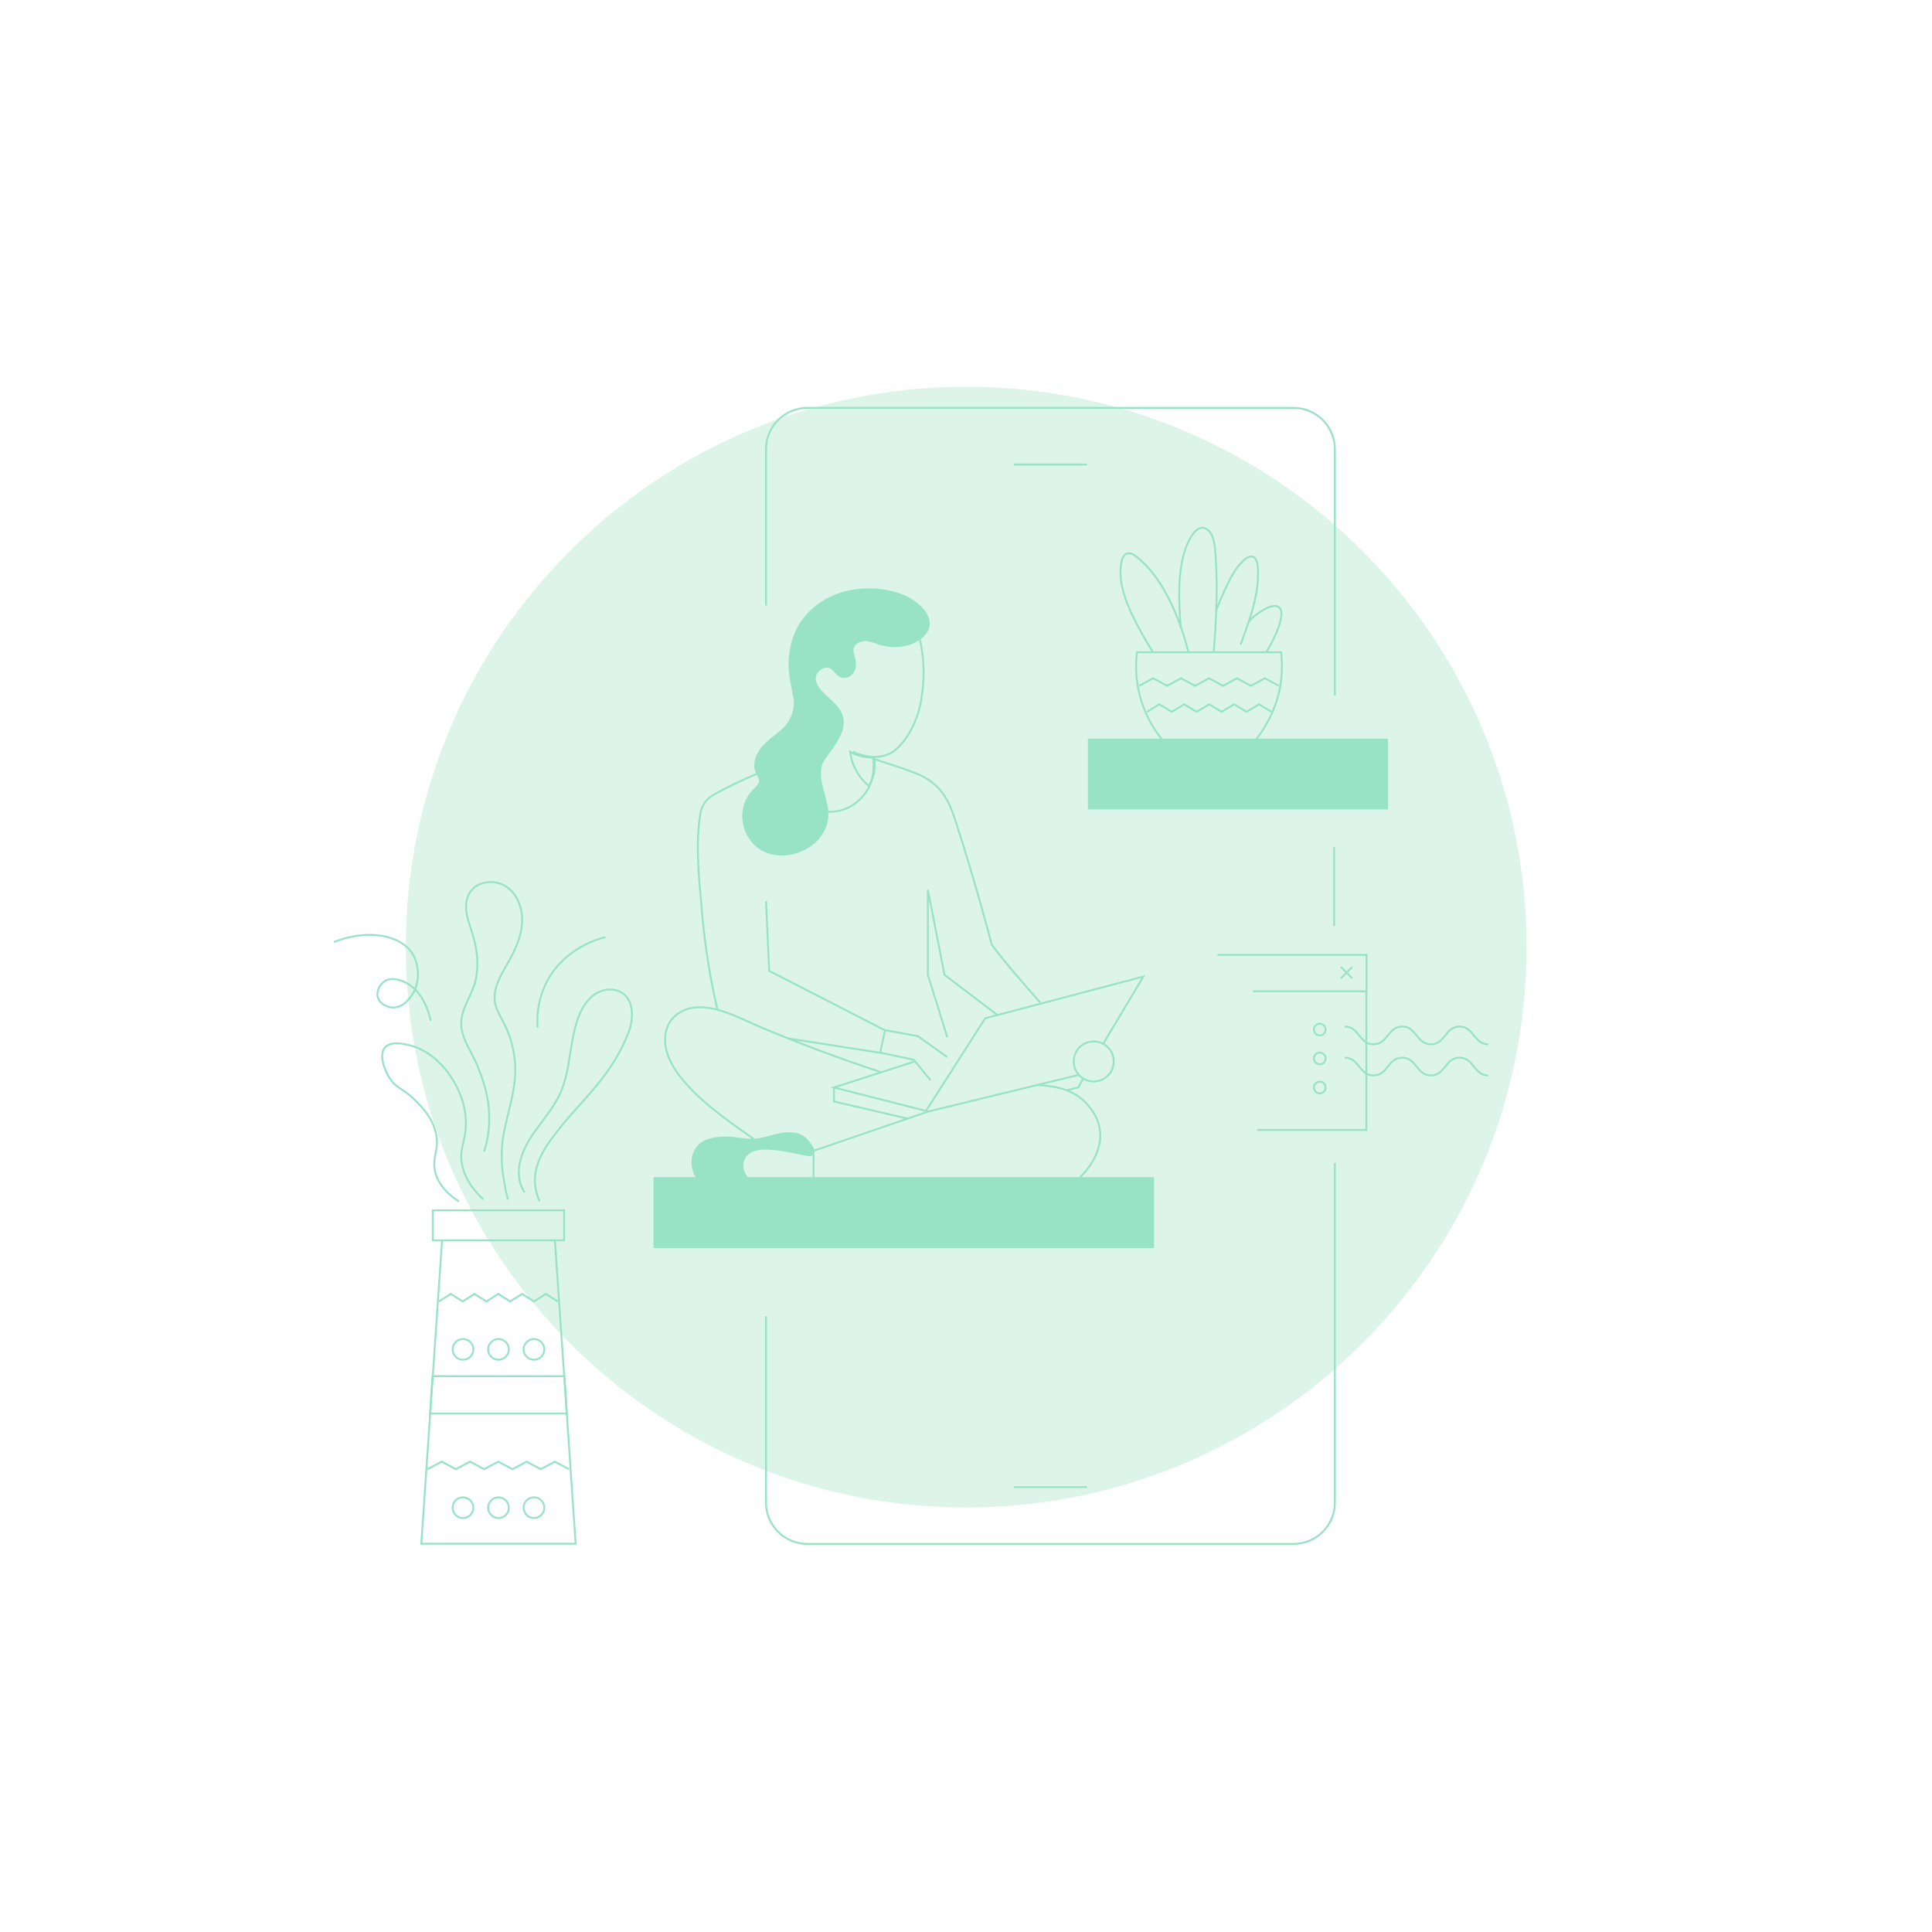
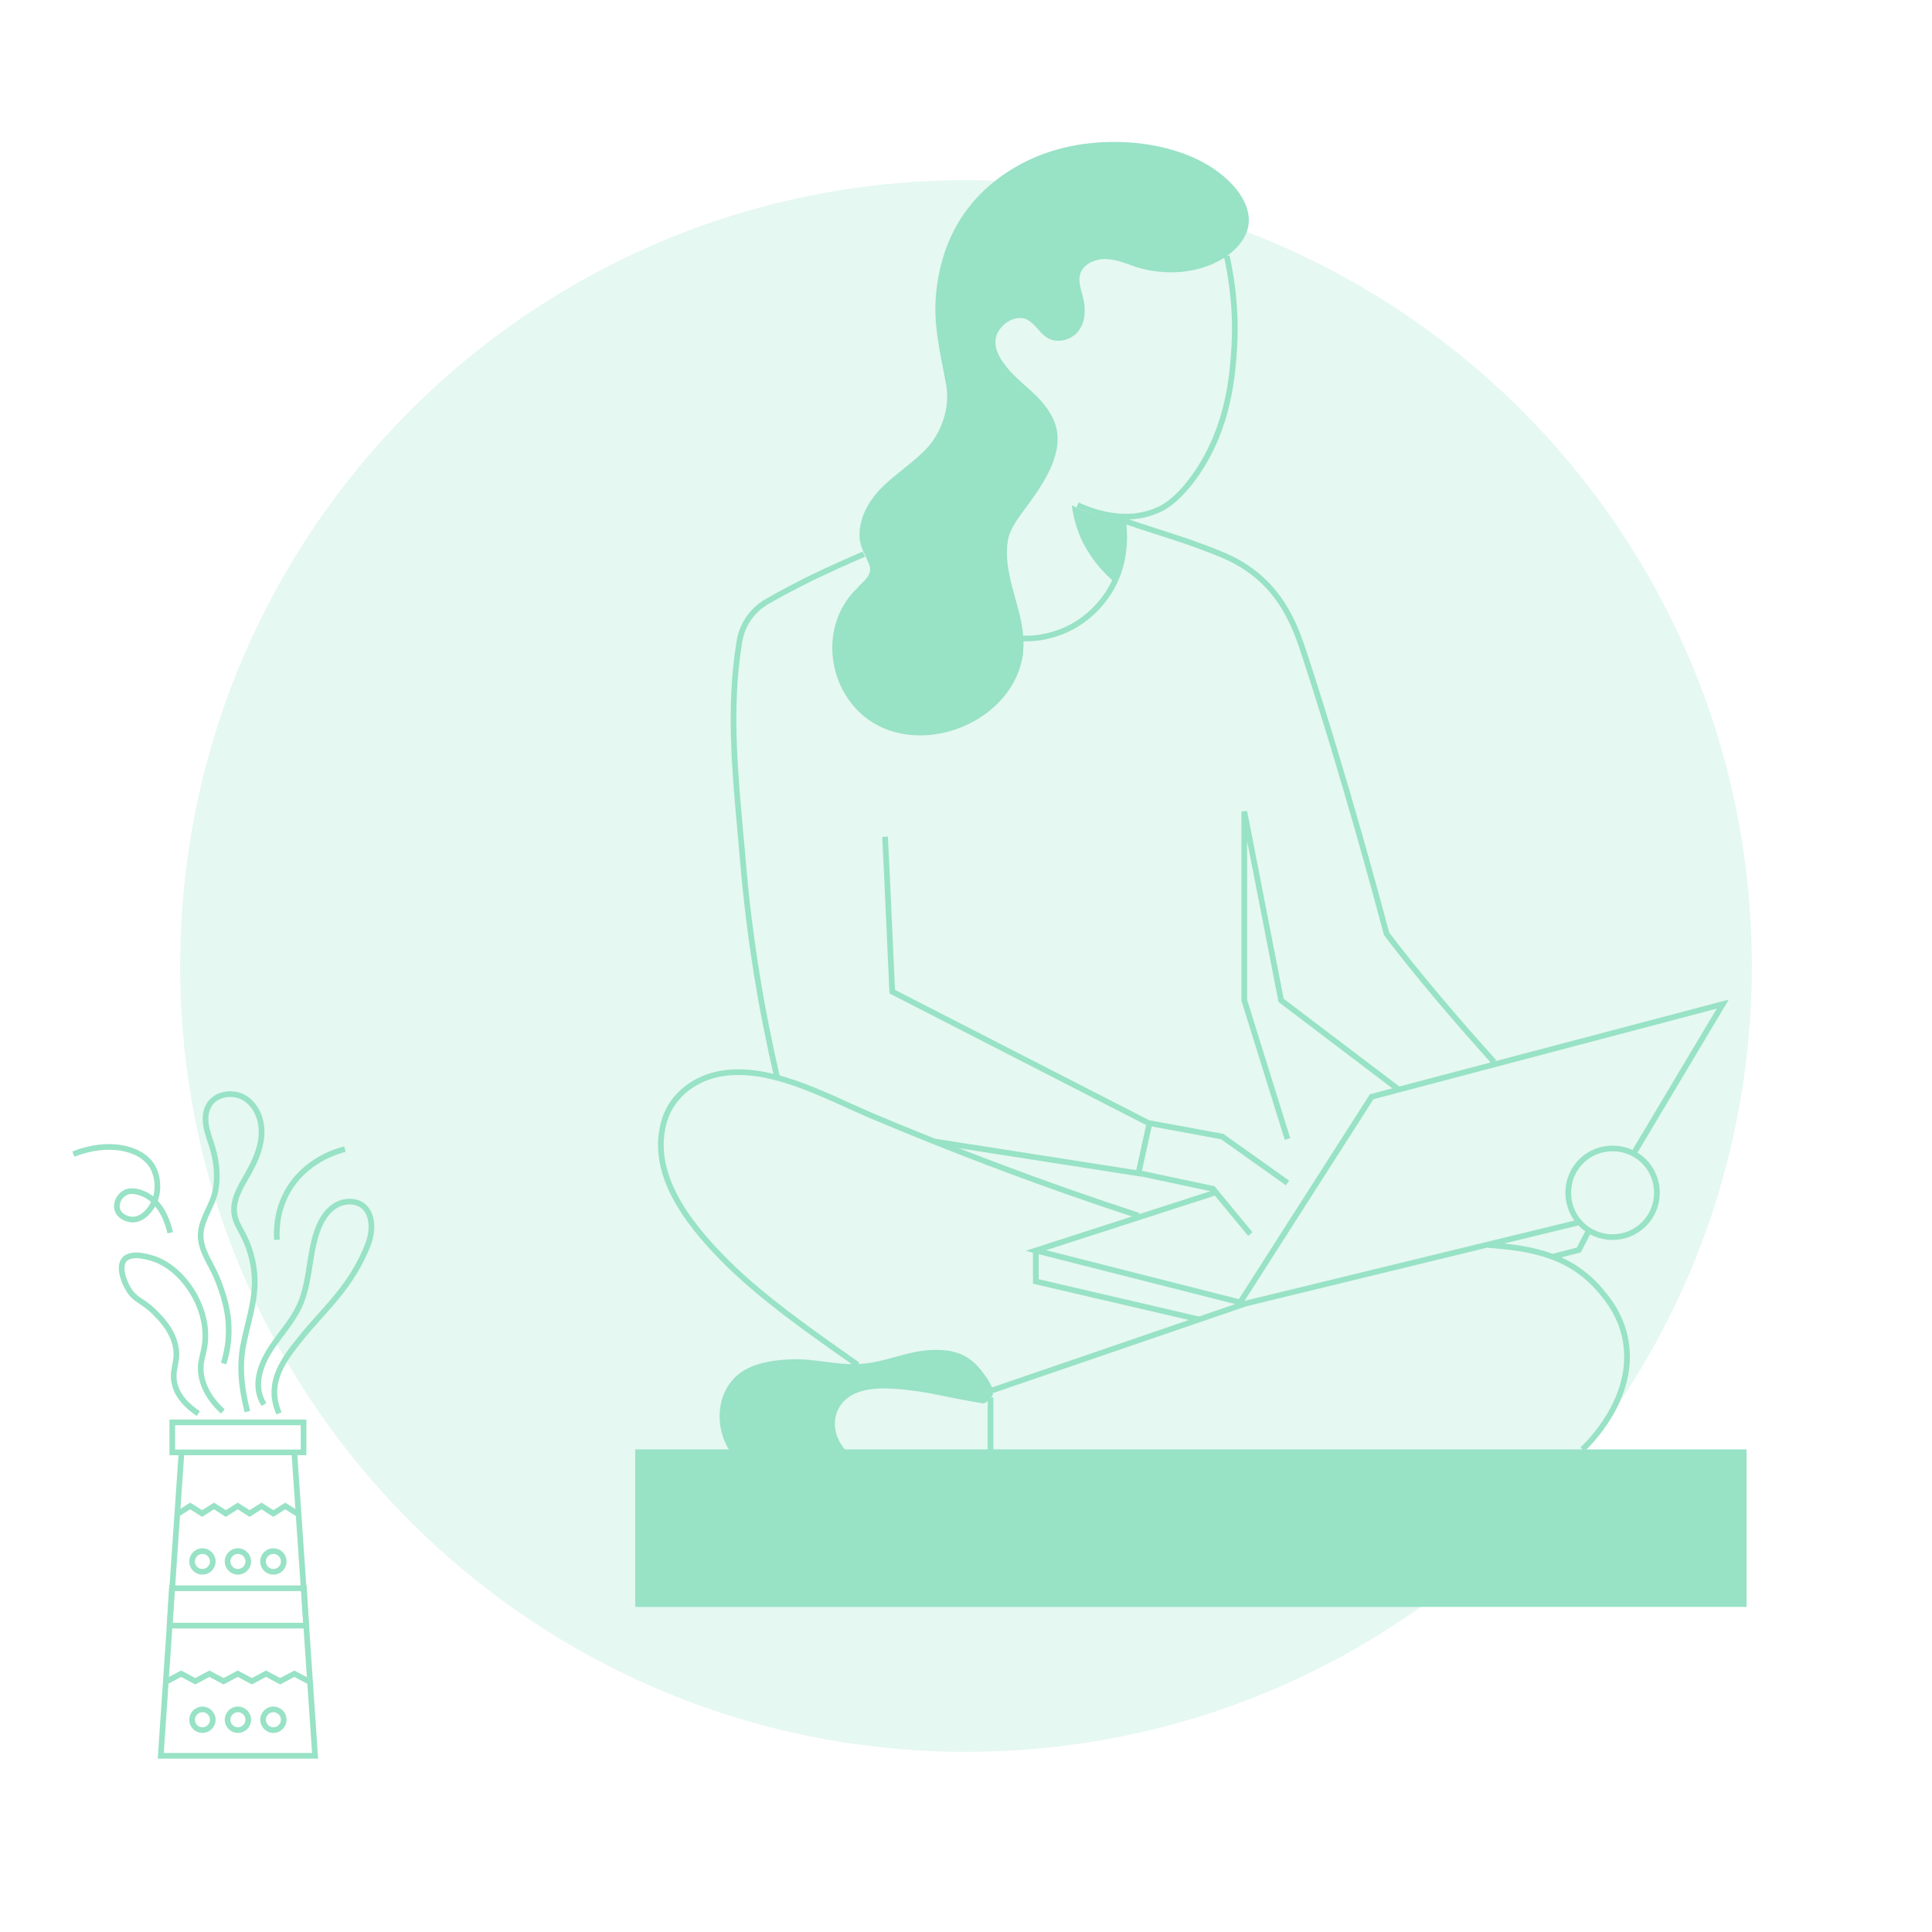
<svg xmlns="http://www.w3.org/2000/svg" version="1.1" id="Warstwa_1" x="0px" y="0px" viewBox="0 0 1024 1024" style="enable-background:new 0 0 1024 1024;" xml:space="preserve">
  <style type="text/css">
- 	.st0{fill:#DCF4E9;}
- 	.st1{fill:none;stroke:#98E2C6;stroke-miterlimit:10;}
+ 	.st0{opacity:0.25;fill:#98E2C6;}
+ 	.st1{fill:none;stroke:#98E2C6;stroke-width:3;stroke-miterlimit:10;}
	.st2{fill:#98E2C6;}
</style>
-   <path class="st0" d="M512.1,799c164,0,297-133,297-297s-133-297-297-297s-297,133-297,297S348.1,799,512.1,799z" />
-   <path class="st1" d="M431.2,611.5v13.7" />
-   <path class="st2" d="M611.6,623.9H346.4v37.6h265.3V623.9z" />
-   <path class="st2" d="M735.7,391.5H576.6V429h159.1V391.5z" />
-   <path class="st1" d="M620.4,397.1c-4.6-4.7-13.7-15.4-17-31.5c-1.6-7.9-1.4-14.8-0.8-19.9H679c0.6,5.1,0.8,12-0.8,19.9  c-3.4,16.1-12.4,26.8-17,31.5" />
-   <path class="st1" d="M611.1,345.7c-2.6-4.1-4.7-7.7-6.3-10.7c-3.6-6.6-7.1-13.5-9.2-20.7c-1.6-5.3-2.3-10.9-1.2-16.3  c0.2-1.2,0.6-2.4,1.3-3.4c1.8-2.3,4.3-1.3,6.3,0.2c11.7,8.8,19.3,24.6,24.1,38.1c1.4,3.9,2.6,8.1,3.8,12.8" />
-   <path class="st1" d="M643.3,345.7c1.3-16.9,2.2-33.9,1-50.9c-0.3-4.5-0.6-12.8-5.6-14.8c-5-2-9,7-10.2,10.4  c-4.7,13.4-3.6,28.5-2.7,42.5" />
-   <path class="st1" d="M661.9,329.3c2.4-2.5,5.2-4.6,8.2-6.3c2.5-1.4,7.4-3.5,8.8,0.4c0.4,1.1,0.3,2.3,0.2,3.4  c-0.4,2.8-1.3,5.5-2.4,8.1c-1.5,3.7-3.4,7.3-5.5,10.7" />
-   <path class="st1" d="M657.6,341.7c0-0.1,0.1-0.2,0.1-0.4c0.7-2.1,1.5-4.1,2.2-6.1c0.7-1.9,1.3-3.9,2-5.8c3-9.1,5.4-18.5,4.8-28  c-0.1-1.8-0.3-4.5-1.8-5.8c-2.9-2.4-6.8,2.4-8.5,4.4c-2.3,2.8-4,6-5.6,9.3c-2.3,4.6-4.3,9.4-6.2,14.2" />
-   <path class="st1" d="M677.8,363.5l-7.4-4l-7.4,4l-7.4-4l-7.4,4l-7.4-4l-7.4,4l-7.4-4l-7.4,4l-7.4-4l-7.4,4" />
-   <path class="st1" d="M673.9,377.3l-6.6-4l-6.6,4l-6.6-4l-6.6,4l-6.6-4l-6.6,4l-6.6-4l-6.6,4l-6.6-4l-6.6,4" />
-   <path class="st1" d="M406,320.9v-82.8c0-12.1,9.8-21.9,21.9-21.9h257.7c12.1,0,21.9,9.8,21.9,21.9v130.6" />
-   <path class="st1" d="M537.3,246.2h38.8" />
-   <path class="st1" d="M707.5,616.4v180c0,12.1-9.8,21.9-21.9,21.9H427.9c-12.1,0-21.9-9.8-21.9-21.9v-98.8" />
-   <path class="st1" d="M537.3,788.2h38.8" />
-   <path class="st1" d="M707.1,449v41.8" />
-   <path class="st2" d="M399.5,418.2c-8.6,8-7.8,22.3,0.8,30.1c12.4,11.2,35.5,3,38.5-13.4c0.1-0.5,0.2-1.1,0.2-1.6  c0.8-8.9-5-17.2-3.7-26.1c0.4-2.8,2.2-5.2,3.9-7.5c3.8-5.1,9.1-12.3,7.8-19.1c-0.7-3.7-3.3-6.7-6-9.2c-3.6-3.3-12.4-10.1-6.9-15.7  c0.8-0.8,2-1.5,3.1-1.7c0.9-0.2,2-0.2,2.8,0.3c2.8,1.6,3.5,4.9,7.2,5c1.9,0.1,3.9-0.9,5-2.4c1.8-2.4,1.7-5.7,0.9-8.5  c-0.4-1.6-1-3.2-0.6-4.8c0.6-2.5,3.5-3.8,6-3.8c2.6,0,5,1.1,7.4,1.9c6.8,2.1,14.6,1.7,20.7-2c3.2-2,6.1-5.1,6.2-8.9  c0.1-3.2-1.6-6.2-3.8-8.6c-5.6-6.1-14-9-22.2-10c-8.1-0.9-16.5-0.1-24,2.9c-7.6,3-14.4,8.2-18.8,15.1c-3.7,5.8-5.6,12.6-6,19.4  c-0.4,7,1.3,13.5,2.5,20.3c1,5.5-1.2,11.7-5.1,15.6c-3,3-6.5,5.3-9.6,8.2c-3.2,3-5.8,7-6,11.5c-0.2,3.2,1.3,4.9,2.3,7.6  c0.9,2.2-1.1,3.8-2.5,5.2C399.5,418.1,399.5,418.1,399.5,418.2z" />
-   <path class="st1" d="M487.6,339c2,9,2.1,16.5,1.8,21.6c-0.4,6.6-1.2,18.9-9,30.3c-4.4,6.4-8,8.2-9,8.6c-8.4,3.9-17.2-0.1-19.4-1.1" />
-   <path class="st1" d="M462.7,401.2c0.7,4.7,0.8,11.7-3.4,18.2c-1,1.5-4.4,6.6-11.2,9.3c-3.4,1.3-6.5,1.7-9.2,1.6" />
-   <path class="st1" d="M380.3,535.3c-3.7-15.8-6.7-33.4-8.3-52.7c-1.6-18.5-3.5-34.5-0.8-51.3c0.6-3.9,2.8-7.7,7-10  c3.1-1.8,6.6-3.6,10.2-5.4c4.4-2.1,8.6-4,12.6-5.7" />
-   <path class="st1" d="M462.8,402.1c5.4,1.9,9.3,3,15.7,5.2c8.3,3,11.3,4.2,15.4,7.3c7.7,5.9,10.5,14.2,12.4,20.1  c9.6,29.3,17.6,59.3,19.4,66.1c3.7,4.9,7.7,9.8,11.9,14.8c4.7,5.6,9.3,10.8,13.8,15.8" />
-   <path class="st1" d="M399.5,603.7c-10.8-7.6-23.4-16.3-32.6-25.8c-7.9-8.1-16.8-19.5-13.8-31.6c1.5-6.2,6.6-10.5,12.7-11.9  c11.9-2.7,25.7,5,36.4,9.6c21.1,8.9,42.5,17,64.3,24.1" />
-   <path class="st2" d="M372.3,628c-6.5-4.9-8-15.4-2.1-21.3c3.3-3.3,8.8-4.1,13.2-4.3c5.5-0.3,11.2,1.5,16.7,1.1  c5.6-0.3,10.7-2.9,16.3-3.3c2.9-0.2,5.9,0,8.4,1.3c2.1,1.1,3.7,2.8,5.1,4.8c0.8,1.1,2.7,3.9,1.4,5.2c-0.5,0.5-1.3,1.5-2,1.4  c-3.5-0.6-6.9-1.2-10.5-2c-3.4-0.7-6.9-1.2-10.4-1.5c-4.6-0.3-10.6-0.1-13.3,4.3c-2.9,4.9,0.1,10.4,4.6,13" />
-   <path class="st1" d="M417.7,550.4l48.8,7.6l2.6-11.9c-20.5-10.5-40.9-21-61.4-31.5c-0.6-12.3-1.1-24.7-1.7-37" />
-   <path class="st1" d="M469.1,546l17.4,3.2l15.6,11.1" />
-   <path class="st1" d="M466.5,557.9l17.8,3.8l8.9,10.8" />
-   <path class="st1" d="M484.5,562.7L442,576.4l48.8,12.4l31.4-49.1l83.8-22.1l-21.3,35.7" />
-   <path class="st1" d="M431.6,609.8l60.5-20.7l79.7-19.4" />
-   <path class="st1" d="M502.1,549.8l-10.3-33.1v-45.1l8.8,45.1l28.2,21.4" />
-   <path class="st1" d="M572.5,623.9c1.2-1.1,12.8-12.2,10.3-26c-1-5.7-4.1-9.6-5.3-11.1c-7.2-9.1-16.6-11-27.5-11.7" />
-   <path class="st1" d="M579.7,573.2c5.8,0,10.6-4.7,10.6-10.6s-4.7-10.6-10.6-10.6s-10.6,4.7-10.6,10.6S573.8,573.2,579.7,573.2z" />
-   <path class="st1" d="M442,576.4v7.4l39.1,9.1" />
-   <path class="st1" d="M565.4,577.9l6.2-1.6l2.4-4.6" />
-   <path class="st1" d="M463.2,401.5c-1.6,0-3.8,0-6.3-0.6c-2.8-0.6-4.9-1.6-6.3-2.4c0.3,2.3,0.9,5.4,2.7,9c2.2,4.3,5.1,7.3,7.2,9.1  c0.9-1.6,2-3.8,2.6-6.5C463.9,406.5,463.6,403.5,463.2,401.5z" />
-   <path class="st1" d="M299,641.5h-69.6v15.9H299V641.5z" />
-   <path class="st1" d="M294.1,657.4l5.1,74.5l1.2,17.3l4.7,69h-81.8l4.7-69l1.2-17.3l5.1-74.5" />
-   <path class="st1" d="M243.2,636.8c-5.6-3.7-10.6-8.6-12.4-15.1c-2.3-8.4,2.5-12.2,0.1-21.7c-2.1-8.2-7.9-13.9-11-17  c-6.6-6.5-10-6-13.6-11.9c-2.7-4.4-5.5-12.1-2.3-15.9c4.1-4.8,15.6-0.4,16.6-0.1c14.8,5.7,27.2,24.4,26.3,42.2  c-0.4,8.6-3.7,12-1.9,20.4c1.8,8.2,7,14.2,11.2,18" />
-   <path class="st1" d="M256.6,610.3c2-6.2,2.9-12.8,2.7-19.3c-0.2-9.1-2.8-17.6-6.2-26c-3.1-7.7-9.3-15.2-8.6-23.9  c0.6-7.8,6.1-14.4,7.7-22c1.6-7.8,0.7-16-1.6-23.6c-1.1-3.7-2.6-7.3-3.2-11c-0.7-3.8-0.5-7.9,1.5-11.2c3.7-6.3,13.3-7.5,19.4-3.4  c6.1,4.1,8.9,11.9,8.4,19.3c-0.4,7.3-3.6,14.2-7.2,20.6c-3.9,6.8-8.5,14.1-7.1,21.8c0.7,3.9,3,7.3,4.8,10.9  c4.1,8.1,6.2,17.3,5.9,26.4c-0.4,10-3.5,19.6-5.6,29.3c-2.9,13.1-1.5,24.7,1.7,37.6" />
-   <path class="st1" d="M278,632c-6.3-9.8-1.8-21.5,4.1-30.3c4.9-7.3,10.9-13.8,14.6-21.7c5.7-12.2,5-26.5,9.3-39.3  c1.8-5.3,4.6-10.6,9.4-13.8c4.7-3.1,11.6-3.5,15.7,0.4c5.2,4.9,4.4,14,2,20c-3.8,9.9-9.5,19-16.2,27.2c-6.3,7.8-13.4,14.9-19.6,22.7  c-8.3,10.4-18.6,23.1-11.3,39.5" />
-   <path class="st1" d="M177,499.3c18.4-7.3,35.7-3.5,41.7,6.3c3.2,5.3,4.2,14,0.3,20.7c-0.6,1.1-4.5,7.8-10.7,7.7  c-2.8-0.1-6.9-1.6-8-5.3c-1-3.5,1.1-7.1,3.7-8.7c3.6-2.2,8-0.5,10,0.3c10.5,4.3,13.7,17.9,14.3,20.7" />
-   <path class="st1" d="M284.9,544.7c-0.3-4.7-0.3-14.3,5-24.5c9.4-17.9,27.9-22.8,31-23.5" />
-   <path class="st1" d="M300.4,749.2H228l1.2-19.8h70L300.4,749.2z" />
-   <path class="st1" d="M245.4,720.7c3,0,5.5-2.5,5.5-5.5s-2.5-5.5-5.5-5.5s-5.5,2.5-5.5,5.5S242.3,720.7,245.4,720.7z" />
-   <path class="st1" d="M264.2,720.7c3,0,5.5-2.5,5.5-5.5s-2.5-5.5-5.5-5.5c-3,0-5.5,2.5-5.5,5.5S261.2,720.7,264.2,720.7z" />
-   <path class="st1" d="M283,720.7c3,0,5.5-2.5,5.5-5.5s-2.5-5.5-5.5-5.5c-3,0-5.5,2.5-5.5,5.5S280,720.7,283,720.7z" />
-   <path class="st1" d="M245.4,804.6c3,0,5.5-2.5,5.5-5.5c0-3-2.5-5.5-5.5-5.5s-5.5,2.5-5.5,5.5C239.9,802.1,242.3,804.6,245.4,804.6z" />
-   <path class="st1" d="M264.2,804.6c3,0,5.5-2.5,5.5-5.5c0-3-2.5-5.5-5.5-5.5c-3,0-5.5,2.5-5.5,5.5  C258.7,802.1,261.2,804.6,264.2,804.6z" />
-   <path class="st1" d="M283,804.6c3,0,5.5-2.5,5.5-5.5c0-3-2.5-5.5-5.5-5.5c-3,0-5.5,2.5-5.5,5.5C277.6,802.1,280,804.6,283,804.6z" />
-   <path class="st1" d="M301.6,778.7l-7.5-4l-7.5,4l-7.5-4l-7.5,4l-7.5-4l-7.5,4l-7.5-4l-7.5,4l-7.5-4l-7.5,4" />
-   <path class="st1" d="M295.6,689.8l-6.3-4l-6.3,4l-6.3-4l-6.3,4l-6.3-4l-6.3,4l-6.3-4l-6.3,4l-6.3-4l-6.3,4" />
+   <path class="st0" d="M512,928.5c230,0,416.5-186.5,416.5-416.5S742,95.5,512,95.5S95.5,282,95.5,512S282,928.5,512,928.5z" />
  <g>
-     <path class="st1" d="M645.3,506.1h79v19.3h-60.2" />
-     <path class="st1" d="M666.3,598.9h57.9v-73.5" />
-     <path class="st1" d="M710.7,512.5l6,6" />
-     <path class="st1" d="M716.7,512.5l-6,6" />
-     <path class="st1" d="M699.5,548.8c1.7,0,3.1-1.4,3.1-3.1c0-1.7-1.4-3.1-3.1-3.1c-1.7,0-3.1,1.4-3.1,3.1   C696.4,547.4,697.8,548.8,699.5,548.8z" />
-     <path class="st1" d="M699.5,564.1c1.7,0,3.1-1.4,3.1-3.1c0-1.7-1.4-3.1-3.1-3.1c-1.7,0-3.1,1.4-3.1,3.1   C696.4,562.8,697.8,564.1,699.5,564.1z" />
-     <path class="st1" d="M699.5,579.5c1.7,0,3.1-1.4,3.1-3.1c0-1.7-1.4-3.1-3.1-3.1s-3.1,1.4-3.1,3.1   C696.4,578.1,697.8,579.5,699.5,579.5z" />
-     <path class="st1" d="M712.8,544.1c7.6,0,7.6,9.4,15.2,9.4c7.6,0,7.6-9.4,15.2-9.4c7.6,0,7.6,9.4,15.2,9.4s7.6-9.4,15.2-9.4   c7.6,0,7.6,9.4,15.2,9.4" />
-     <path class="st1" d="M712.8,560.6c7.6,0,7.6,9.4,15.2,9.4c7.6,0,7.6-9.4,15.2-9.4c7.6,0,7.6,9.4,15.2,9.4s7.6-9.4,15.2-9.4   c7.6,0,7.6,9.4,15.2,9.4" />
+     <path class="st1" d="M525,740.7v30.4" />
+     <path class="st2" d="M925.6,768.2H336.7v83.5h589v-83.5H925.6z" />
+     <path class="st2" d="M454.6,311.5c-19.1,17.8-17.3,49.5,1.8,66.8c27.5,24.9,78.8,6.7,85.5-29.8c0.2-1.1,0.4-2.4,0.4-3.6   c1.8-19.8-11.1-38.2-8.2-57.9c0.9-6.2,4.9-11.5,8.7-16.7c8.4-11.3,20.2-27.3,17.3-42.4c-1.6-8.2-7.3-14.9-13.3-20.4   c-8-7.3-27.5-22.4-15.3-34.9c1.8-1.8,4.4-3.3,6.9-3.8c2-0.4,4.4-0.4,6.2,0.7c6.2,3.6,7.8,10.9,16,11.1c4.2,0.2,8.7-2,11.1-5.3   c4-5.3,3.8-12.7,2-18.9c-0.9-3.6-2.2-7.1-1.3-10.7c1.3-5.6,7.8-8.4,13.3-8.4c5.8,0,11.1,2.4,16.4,4.2c15.1,4.7,32.4,3.8,46-4.4   c7.1-4.4,13.5-11.3,13.8-19.8c0.2-7.1-3.6-13.8-8.4-19.1c-12.4-13.5-31.1-20-49.3-22.2c-18-2-36.6-0.2-53.3,6.4   c-16.9,6.7-32,18.2-41.7,33.5c-8.2,12.9-12.4,28-13.3,43.1c-0.9,15.5,2.9,30,5.6,45.1c2.2,12.2-2.7,26-11.3,34.6   c-6.7,6.7-14.4,11.8-21.3,18.2c-7.1,6.7-12.9,15.5-13.3,25.5c-0.4,7.1,2.9,10.9,5.1,16.9c2,4.9-2.4,8.4-5.6,11.5   C454.6,311.3,454.6,311.3,454.6,311.5z" />
+     <path class="st1" d="M650.2,135.7c4.4,20,4.7,36.6,4,48c-0.9,14.7-2.7,42-20,67.3c-9.8,14.2-17.8,18.2-20,19.1   c-18.7,8.7-38.2-0.2-43.1-2.4" />
+     <path class="st1" d="M595,273.8c1.6,10.4,1.8,26-7.5,40.4c-2.2,3.3-9.8,14.7-24.9,20.6c-7.5,2.9-14.4,3.8-20.4,3.6" />
+     <path class="st1" d="M412,571.5c-8.2-35.1-14.9-74.2-18.4-117c-3.6-41.1-7.8-76.6-1.8-113.9c1.3-8.7,6.2-17.1,15.5-22.2   c6.9-4,14.7-8,22.6-12c9.8-4.7,19.1-8.9,28-12.7" />
+     <path class="st1" d="M595.2,275.8c12,4.2,20.6,6.7,34.9,11.5c18.4,6.7,25.1,9.3,34.2,16.2c17.1,13.1,23.3,31.5,27.5,44.6   c21.3,65.1,39.1,131.7,43.1,146.8c8.2,10.9,17.1,21.8,26.4,32.9c10.4,12.4,20.6,24,30.6,35.1" />
+     <path class="st1" d="M454.6,723.4c-24-16.9-52-36.2-72.4-57.3c-17.5-18-37.3-43.3-30.6-70.2c3.3-13.8,14.7-23.3,28.2-26.4   c26.4-6,57.1,11.1,80.8,21.3c46.8,19.8,94.4,37.7,142.8,53.5" />
+     <path class="st2" d="M394.3,777.3c-14.4-10.9-17.8-34.2-4.7-47.3c7.3-7.3,19.5-9.1,29.3-9.5c12.2-0.7,24.9,3.3,37.1,2.4   c12.4-0.7,23.8-6.4,36.2-7.3c6.4-0.4,13.1,0,18.7,2.9c4.7,2.4,8.2,6.2,11.3,10.7c1.8,2.4,6,8.7,3.1,11.5c-1.1,1.1-2.9,3.3-4.4,3.1   c-7.8-1.3-15.3-2.7-23.3-4.4c-7.5-1.6-15.3-2.7-23.1-3.3c-10.2-0.7-23.5-0.2-29.5,9.5c-6.4,10.9,0.2,23.1,10.2,28.9" />
+     <path class="st1" d="M495.1,605l108.3,16.9l5.8-26.4c-45.5-23.3-90.8-46.6-136.3-69.9c-1.3-27.3-2.4-54.8-3.8-82.1" />
+     <path class="st1" d="M609.2,595.3l38.6,7.1l34.6,24.6" />
+     <path class="st1" d="M603.4,621.7l39.5,8.4l19.8,24" />
+     <path class="st1" d="M643.4,632.3L549,662.8l108.3,27.5l69.7-109l186.1-49.1l-47.3,79.3" />
+     <path class="st1" d="M525.9,736.9l134.3-46l177-43.1" />
+     <path class="st1" d="M682.4,603.7l-22.9-73.5V430.1l19.5,100.1l62.6,47.5" />
+     <path class="st1" d="M838.7,768.2c2.7-2.4,28.4-27.1,22.9-57.7c-2.2-12.7-9.1-21.3-11.8-24.6c-16-20.2-36.9-24.4-61.1-26" />
+     <path class="st1" d="M854.7,655.7c12.9,0,23.5-10.4,23.5-23.5s-10.4-23.5-23.5-23.5c-13.1,0-23.5,10.4-23.5,23.5   S841.6,655.7,854.7,655.7z" />
+     <path class="st1" d="M549,662.8v16.4l86.8,20.2" />
+     <path class="st1" d="M823,666.1l13.8-3.6l5.3-10.2" />
+     <path class="st2" d="M596.1,274.4c-3.6,0-8.4,0-14-1.3c-6.2-1.3-10.9-3.6-14-5.3c0.7,5.1,2,12,6,20c4.9,9.5,11.3,16.2,16,20.2   c2-3.6,4.4-8.4,5.8-14.4C597.6,285.5,597,278.9,596.1,274.4z" />
+   </g>
+   <g>
+     <path class="st1" d="M160.9,753.9H91.3v15.9h69.6V753.9z" />
+     <path class="st1" d="M156,769.8l5.1,74.5l1.2,17.3l4.7,69H85.2l4.7-69l1.2-17.3l5.1-74.5" />
+     <path class="st1" d="M105.1,749.2c-5.6-3.7-10.6-8.6-12.4-15.1c-2.3-8.4,2.5-12.2,0.1-21.7c-2.1-8.2-7.9-13.9-11-17   c-6.6-6.5-10-6-13.6-11.9c-2.7-4.4-5.5-12.1-2.3-15.9c4.1-4.8,15.6-0.4,16.6-0.1c14.8,5.7,27.2,24.4,26.3,42.2   c-0.4,8.6-3.7,12-1.9,20.4c1.8,8.2,7,14.2,11.2,18" />
+     <path class="st1" d="M118.5,722.7c2-6.2,2.9-12.8,2.7-19.3c-0.2-9.1-2.8-17.6-6.2-26c-3.1-7.7-9.3-15.2-8.6-23.9   c0.6-7.8,6.1-14.4,7.7-22c1.6-7.8,0.7-16-1.6-23.6c-1.1-3.7-2.6-7.3-3.2-11c-0.7-3.8-0.5-7.9,1.5-11.2c3.7-6.3,13.3-7.5,19.4-3.4   c6.1,4.1,8.9,11.9,8.4,19.3c-0.4,7.3-3.6,14.2-7.2,20.6c-3.9,6.8-8.5,14.1-7.1,21.8c0.7,3.9,3,7.3,4.8,10.9   c4.1,8.1,6.2,17.3,5.9,26.4c-0.4,10-3.5,19.6-5.6,29.3c-2.9,13.1-1.5,24.7,1.7,37.6" />
+     <path class="st1" d="M139.9,744.4c-6.3-9.8-1.8-21.5,4.1-30.3c4.9-7.3,10.9-13.8,14.6-21.7c5.7-12.2,5-26.5,9.3-39.3   c1.8-5.3,4.6-10.6,9.4-13.8c4.7-3.1,11.6-3.5,15.7,0.4c5.2,4.9,4.4,14,2,20c-3.8,9.9-9.5,19-16.2,27.2   c-6.3,7.8-13.4,14.9-19.6,22.7c-8.3,10.4-18.6,23.1-11.3,39.5" />
+     <path class="st1" d="M38.9,611.7c18.4-7.3,35.7-3.5,41.7,6.3c3.2,5.3,4.2,14,0.3,20.7c-0.6,1.1-4.5,7.8-10.7,7.7   c-2.8-0.1-6.9-1.6-8-5.3c-1-3.5,1.1-7.1,3.7-8.7c3.6-2.2,8-0.5,10,0.3c10.5,4.3,13.7,17.9,14.3,20.7" />
+     <path class="st1" d="M146.8,657.1c-0.3-4.7-0.3-14.3,5-24.5c9.4-17.9,27.9-22.8,31-23.5" />
+     <path class="st1" d="M162.3,861.6H89.9l1.2-19.8h70L162.3,861.6z" />
+     <path class="st1" d="M107.3,833.1c3,0,5.5-2.5,5.5-5.5s-2.5-5.5-5.5-5.5s-5.5,2.5-5.5,5.5S104.2,833.1,107.3,833.1z" />
+     <path class="st1" d="M126.1,833.1c3,0,5.5-2.5,5.5-5.5s-2.5-5.5-5.5-5.5s-5.5,2.5-5.5,5.5S123.1,833.1,126.1,833.1z" />
+     <path class="st1" d="M144.9,833.1c3,0,5.5-2.5,5.5-5.5s-2.5-5.5-5.5-5.5s-5.5,2.5-5.5,5.5S141.9,833.1,144.9,833.1z" />
+     <path class="st1" d="M107.3,917c3,0,5.5-2.5,5.5-5.5s-2.5-5.5-5.5-5.5s-5.5,2.5-5.5,5.5S104.2,917,107.3,917z" />
+     <path class="st1" d="M126.1,917c3,0,5.5-2.5,5.5-5.5s-2.5-5.5-5.5-5.5s-5.5,2.5-5.5,5.5S123.1,917,126.1,917z" />
+     <path class="st1" d="M144.9,917c3,0,5.5-2.5,5.5-5.5s-2.5-5.5-5.5-5.5s-5.5,2.5-5.5,5.5C139.5,914.5,141.9,917,144.9,917z" />
+     <path class="st1" d="M163.5,891.1l-7.5-4l-7.5,4l-7.5-4l-7.5,4l-7.5-4l-7.5,4l-7.5-4l-7.5,4l-7.5-4l-7.5,4" />
+     <path class="st1" d="M157.5,802.2l-6.3-4l-6.3,4l-6.3-4l-6.3,4l-6.3-4l-6.3,4l-6.3-4l-6.3,4l-6.3-4l-6.3,4" />
  </g>
</svg>
